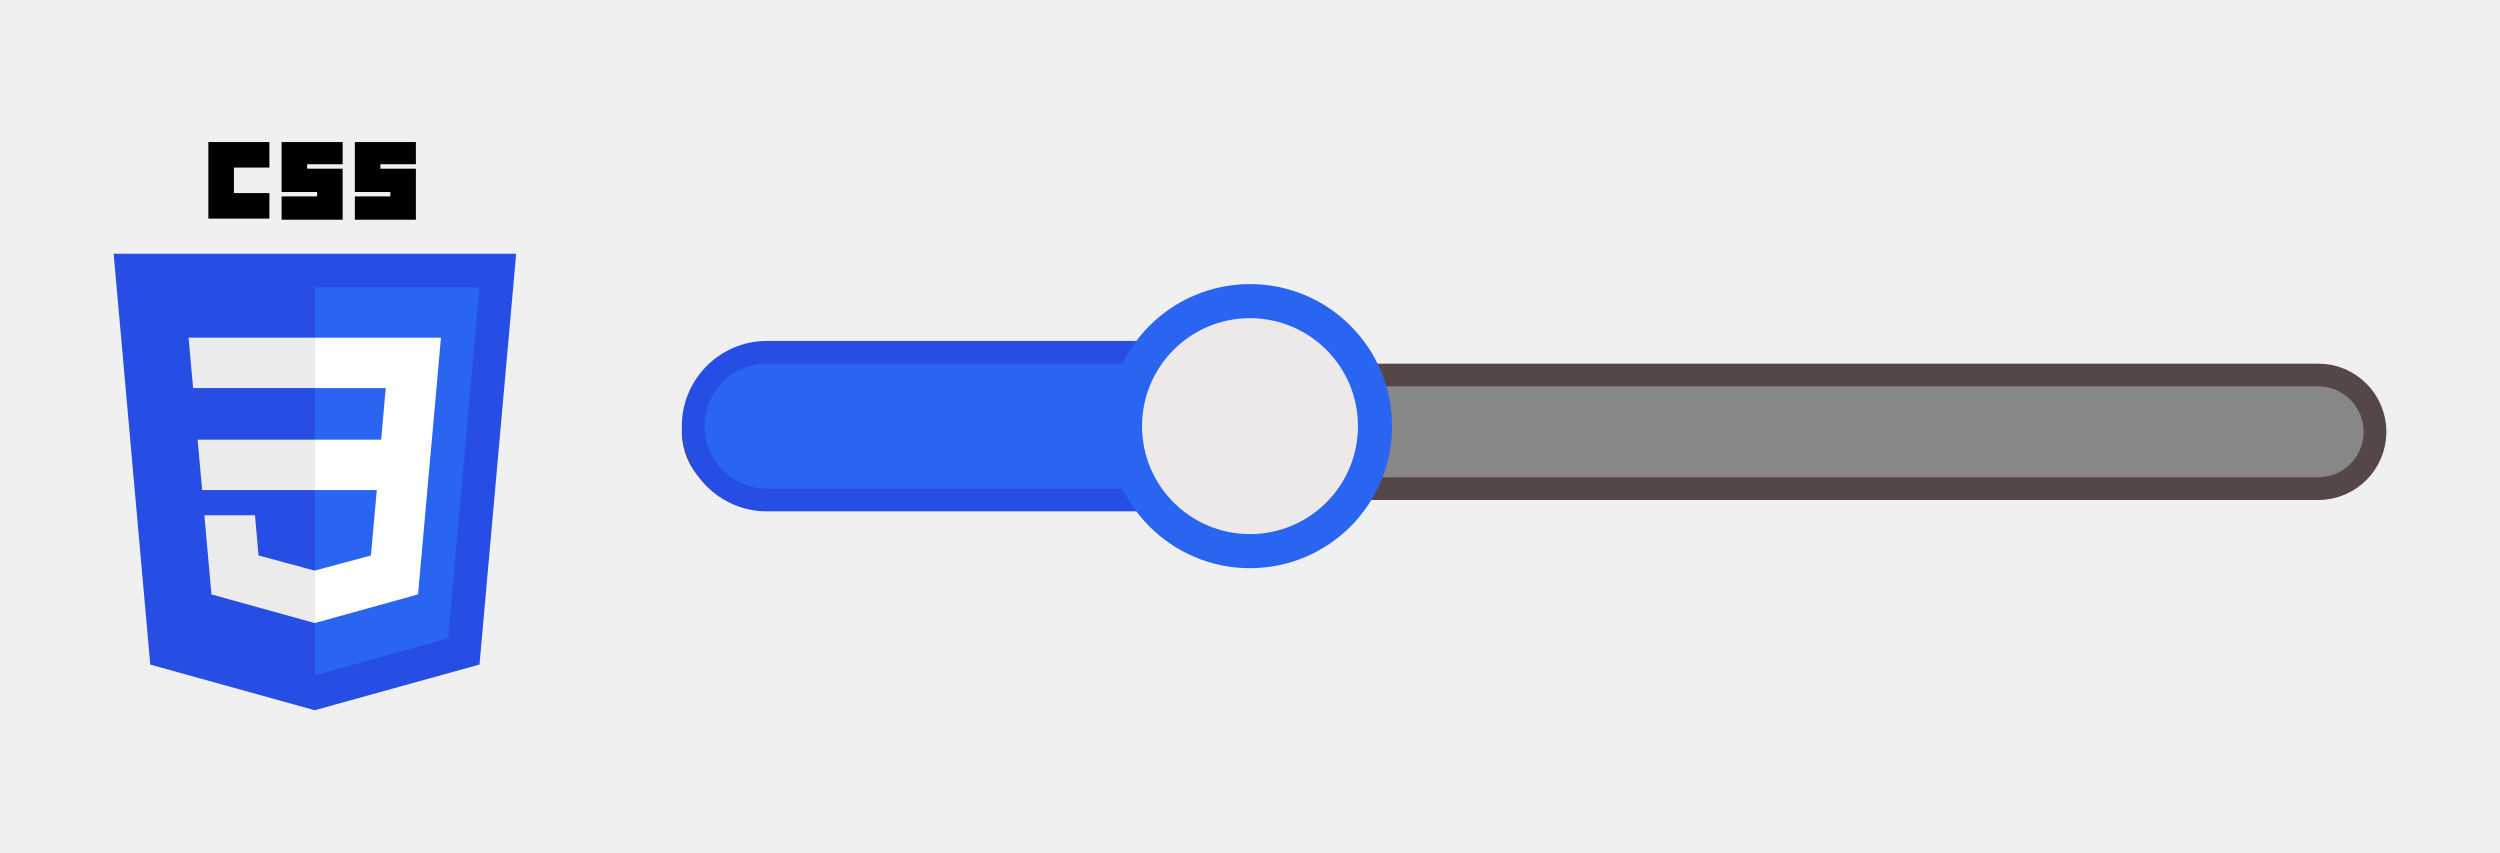
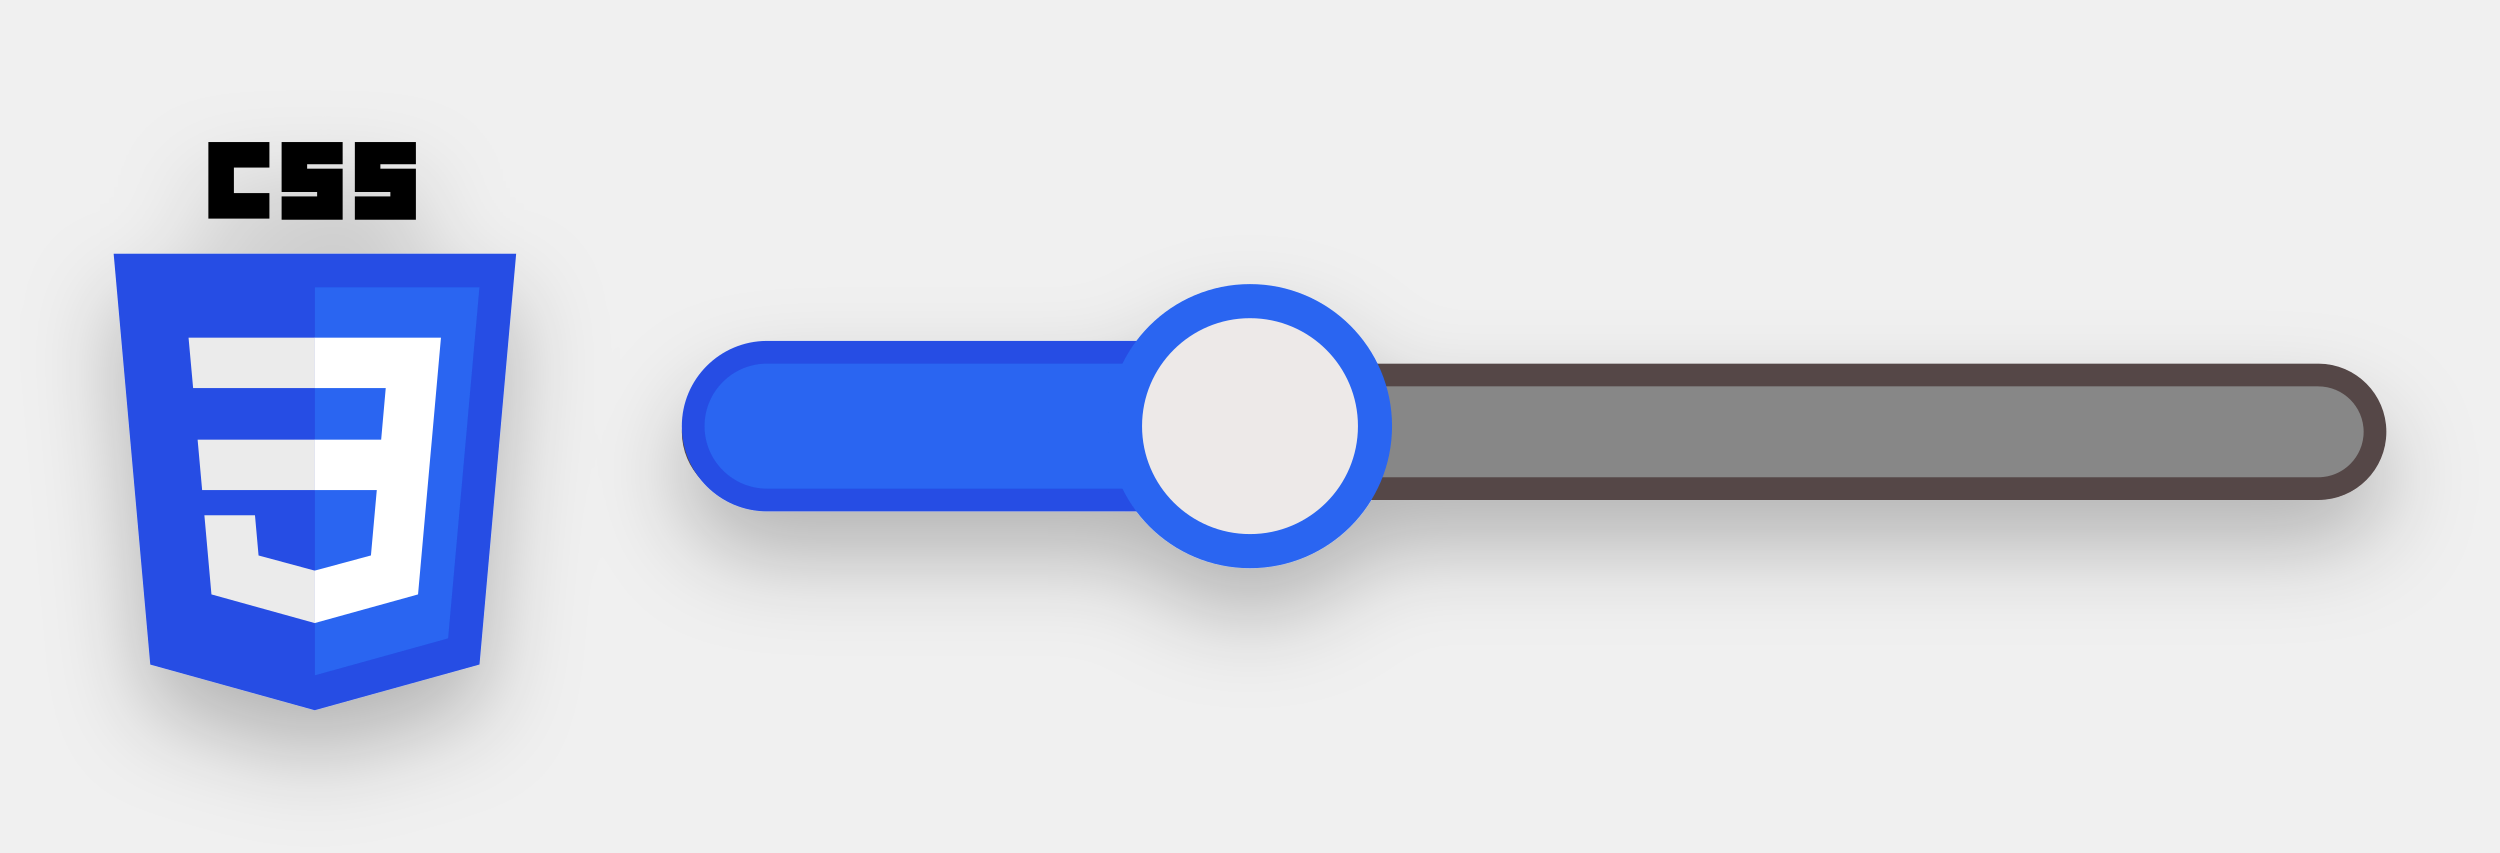
<svg xmlns="http://www.w3.org/2000/svg" width="220" height="75" viewBox="0 0 220 75" fill="none">
-   <path d="M45.423 22.326L42.196 58.478L27.69 62.5L13.224 58.484L10 22.326H45.423Z" fill="#264DE4" />
-   <path d="M39.433 56.176L42.191 25.283H27.712V59.426L39.433 56.176Z" fill="#2965F1" />
-   <path d="M17.39 38.693L17.788 43.128H27.712V38.693H17.39Z" fill="#EBEBEB" />
-   <path d="M27.712 29.717H27.696H16.592L16.995 34.152H27.712V29.717Z" fill="#EBEBEB" />
-   <path d="M27.712 54.824V50.21L27.692 50.215L22.753 48.882L22.438 45.345H20.038H17.986L18.607 52.308L27.691 54.83L27.712 54.824Z" fill="#EBEBEB" />
-   <path d="M18.337 12.5H23.708V14.746H20.583V16.992H23.708V19.238H18.337V12.5Z" fill="black" />
-   <path d="M24.782 12.5H30.153V14.453H27.028V14.844H30.153V19.336H24.782V17.285H27.907V16.895H24.782V12.5Z" fill="black" />
-   <path d="M31.227 12.5H36.598V14.453H33.473V14.844H36.598V19.336H31.227V17.285H34.352V16.895H31.227V12.5Z" fill="black" />
-   <path d="M33.157 43.128L32.642 48.879L27.696 50.214V54.828L36.788 52.308L36.854 51.559L37.896 39.884L38.005 38.693L38.805 29.717H27.696V34.152H33.945L33.542 38.693H27.696V43.128H33.157Z" fill="white" />
-   <rect x="61" y="33" width="148" height="10" rx="5" fill="#878787" stroke="#554747" stroke-width="2" />
-   <rect x="61" y="31" width="48" height="13" rx="6.5" fill="#2965F1" stroke="#264DE4" stroke-width="2" />
-   <circle cx="110" cy="37.5" r="11" fill="#EDE9E8" stroke="#2965F1" stroke-width="3" />
+   <style>
+     g {
+       filter: drop-shadow(0px 4px 4px rgba(0, 0, 0, 0.25));
+     }
+   </style>
+   <g>
+     <path d="M45.423 22.326L42.196 58.478L27.69 62.5L13.224 58.484L10 22.326H45.423Z" fill="#264DE4" />
+     <path d="M39.433 56.176L42.191 25.283H27.712V59.426L39.433 56.176Z" fill="#2965F1" />
+     <path d="M17.39 38.693L17.788 43.128H27.712V38.693H17.39Z" fill="#EBEBEB" />
+     <path d="M27.712 29.717H27.696H16.592L16.995 34.152H27.712V29.717Z" fill="#EBEBEB" />
+     <path d="M27.712 54.824V50.21L27.692 50.215L22.753 48.882L22.438 45.345H20.038H17.986L18.607 52.308L27.691 54.83L27.712 54.824Z" fill="#EBEBEB" />
+     <path d="M18.337 12.5H23.708V14.746H20.583V16.992H23.708V19.238H18.337V12.5Z" fill="black" />
+     <path d="M24.782 12.5H30.153V14.453H27.028V14.844H30.153V19.336H24.782V17.285H27.907V16.895H24.782V12.5Z" fill="black" />
+     <path d="M31.227 12.5H36.598V14.453H33.473V14.844H36.598V19.336H31.227V17.285H34.352V16.895H31.227V12.5Z" fill="black" />
+     <path d="M33.157 43.128L32.642 48.879L27.696 50.214V54.828L36.788 52.308L36.854 51.559L37.896 39.884L38.005 38.693L38.805 29.717H27.696V34.152H33.945L33.542 38.693H27.696V43.128H33.157Z" fill="white" />
+     <rect x="61" y="33" width="148" height="10" rx="5" fill="#878787" stroke="#554747" stroke-width="2" />
+     <rect x="61" y="31" width="48" height="13" rx="6.5" fill="#2965F1" stroke="#264DE4" stroke-width="2" />
+     <circle cx="110" cy="37.5" r="11" fill="#EDE9E8" stroke="#2965F1" stroke-width="3" />
+   </g>
</svg>
